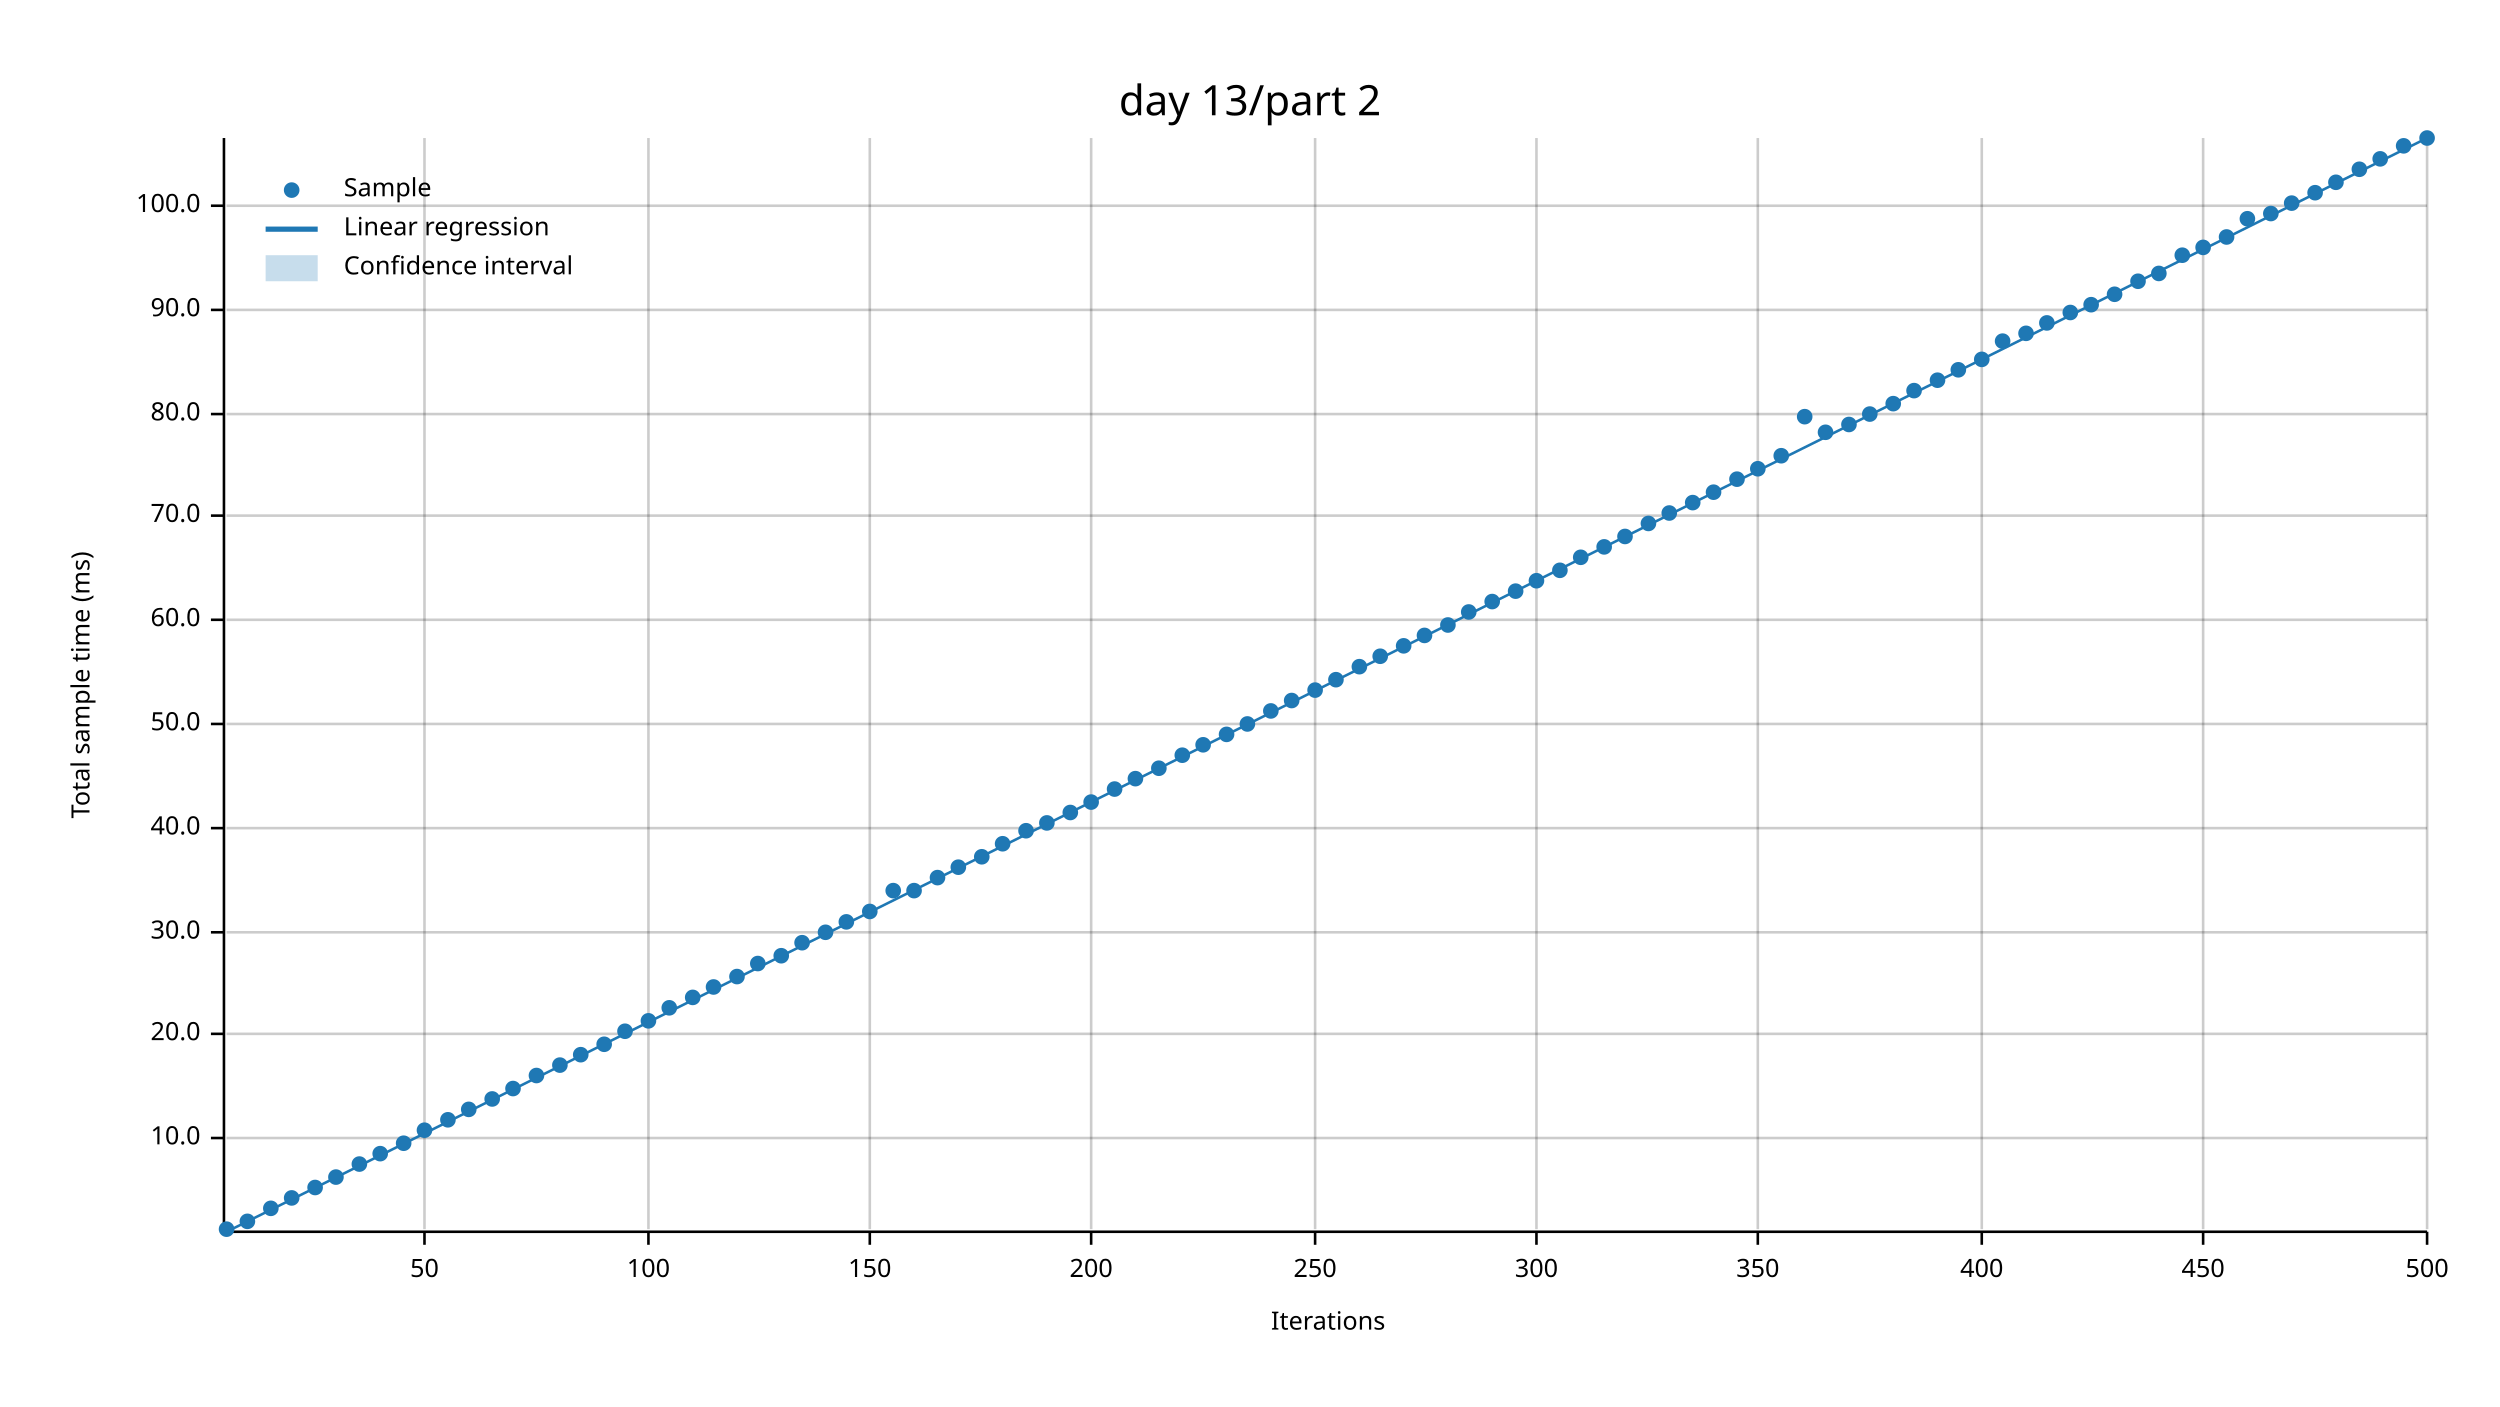
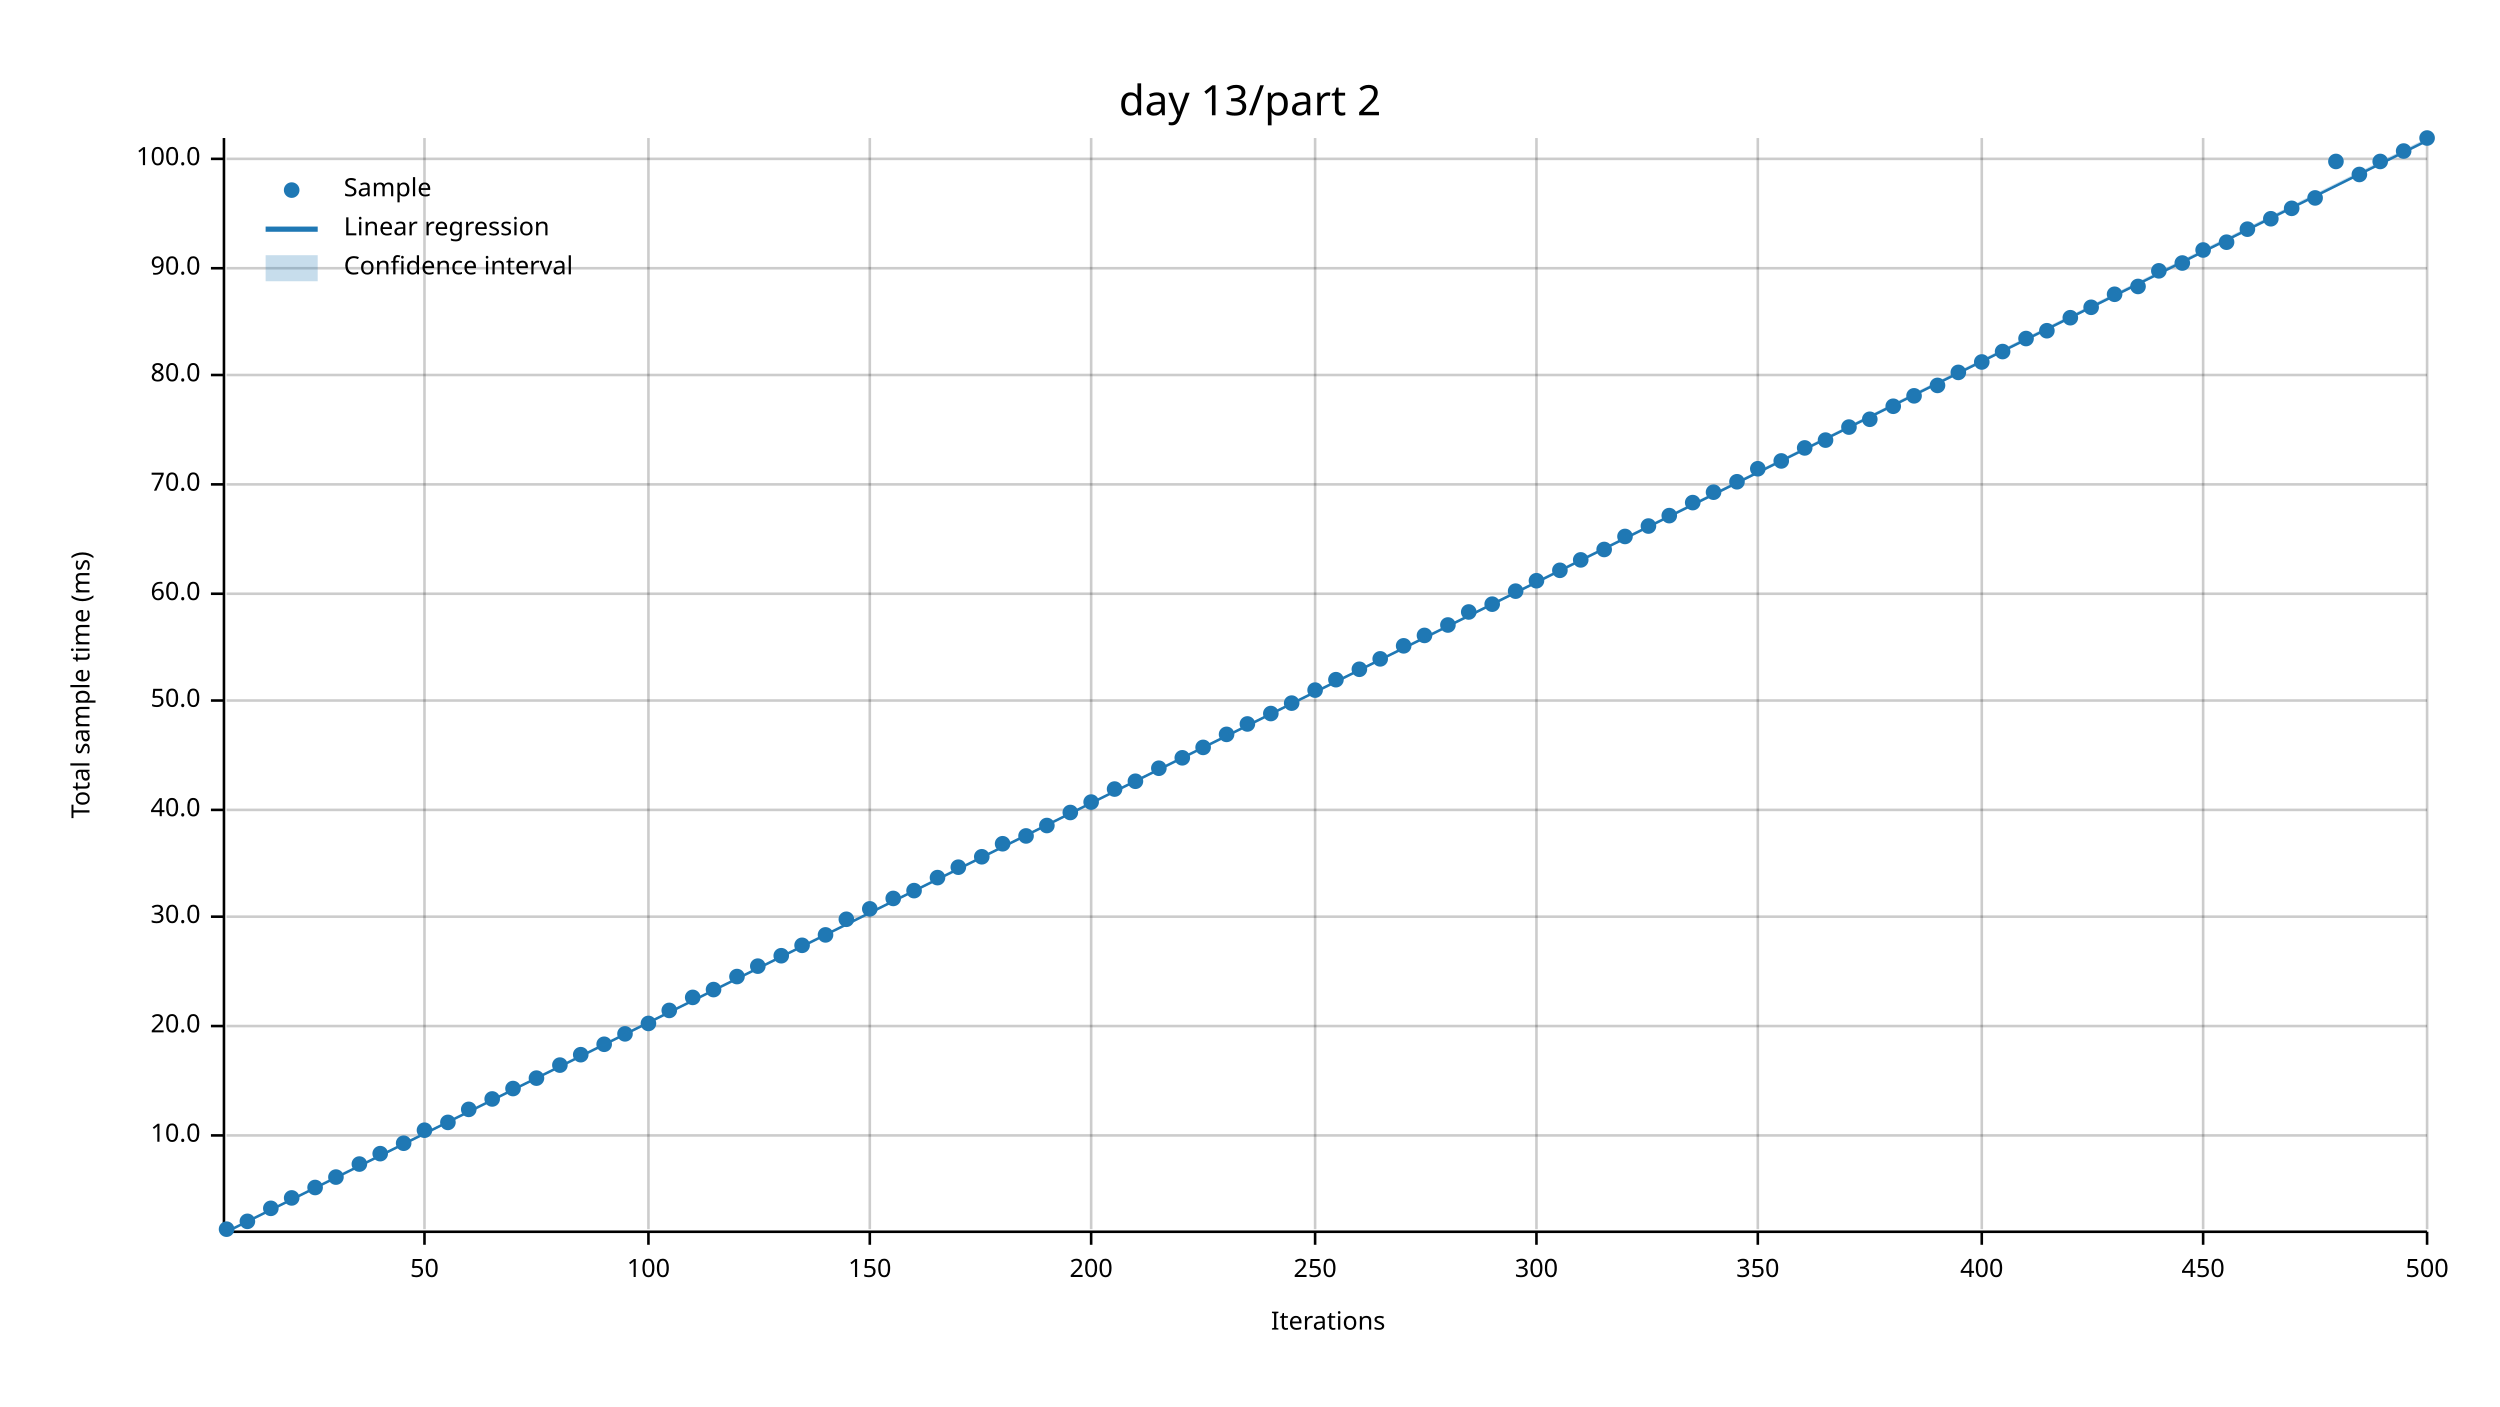
<svg xmlns="http://www.w3.org/2000/svg" width="960" height="540" viewBox="0 0 960 540">
  <text x="480" y="32" dy="0.76em" text-anchor="middle" font-family="sans-serif" font-size="16.129" opacity="1" fill="#000000">
day 13/part 2
</text>
  <text x="27" y="263" dy="0.76em" text-anchor="middle" font-family="sans-serif" font-size="9.677" opacity="1" fill="#000000" transform="rotate(270, 27, 263)">
Total sample time (ms)
</text>
  <text x="510" y="513" dy="-0.5ex" text-anchor="middle" font-family="sans-serif" font-size="9.677" opacity="1" fill="#000000">
Iterations
</text>
  <line opacity="0.2" stroke="#000000" stroke-width="1" x1="163" y1="472" x2="163" y2="53" />
  <line opacity="0.2" stroke="#000000" stroke-width="1" x1="249" y1="472" x2="249" y2="53" />
  <line opacity="0.2" stroke="#000000" stroke-width="1" x1="334" y1="472" x2="334" y2="53" />
  <line opacity="0.2" stroke="#000000" stroke-width="1" x1="419" y1="472" x2="419" y2="53" />
  <line opacity="0.2" stroke="#000000" stroke-width="1" x1="505" y1="472" x2="505" y2="53" />
  <line opacity="0.2" stroke="#000000" stroke-width="1" x1="590" y1="472" x2="590" y2="53" />
  <line opacity="0.2" stroke="#000000" stroke-width="1" x1="675" y1="472" x2="675" y2="53" />
  <line opacity="0.2" stroke="#000000" stroke-width="1" x1="761" y1="472" x2="761" y2="53" />
  <line opacity="0.2" stroke="#000000" stroke-width="1" x1="846" y1="472" x2="846" y2="53" />
  <line opacity="0.2" stroke="#000000" stroke-width="1" x1="932" y1="472" x2="932" y2="53" />
-   <line opacity="0.2" stroke="#000000" stroke-width="1" x1="87" y1="437" x2="932" y2="437" />
-   <line opacity="0.2" stroke="#000000" stroke-width="1" x1="87" y1="397" x2="932" y2="397" />
-   <line opacity="0.2" stroke="#000000" stroke-width="1" x1="87" y1="358" x2="932" y2="358" />
-   <line opacity="0.2" stroke="#000000" stroke-width="1" x1="87" y1="318" x2="932" y2="318" />
-   <line opacity="0.2" stroke="#000000" stroke-width="1" x1="87" y1="278" x2="932" y2="278" />
-   <line opacity="0.2" stroke="#000000" stroke-width="1" x1="87" y1="238" x2="932" y2="238" />
-   <line opacity="0.2" stroke="#000000" stroke-width="1" x1="87" y1="198" x2="932" y2="198" />
-   <line opacity="0.2" stroke="#000000" stroke-width="1" x1="87" y1="159" x2="932" y2="159" />
-   <line opacity="0.2" stroke="#000000" stroke-width="1" x1="87" y1="119" x2="932" y2="119" />
-   <line opacity="0.2" stroke="#000000" stroke-width="1" x1="87" y1="79" x2="932" y2="79" />
+   <line opacity="0.2" stroke="#000000" stroke-width="1" x1="87" y1="436" x2="932" y2="436" />
+   <line opacity="0.2" stroke="#000000" stroke-width="1" x1="87" y1="394" x2="932" y2="394" />
+   <line opacity="0.2" stroke="#000000" stroke-width="1" x1="87" y1="352" x2="932" y2="352" />
+   <line opacity="0.2" stroke="#000000" stroke-width="1" x1="87" y1="311" x2="932" y2="311" />
+   <line opacity="0.2" stroke="#000000" stroke-width="1" x1="87" y1="269" x2="932" y2="269" />
+   <line opacity="0.2" stroke="#000000" stroke-width="1" x1="87" y1="228" x2="932" y2="228" />
+   <line opacity="0.2" stroke="#000000" stroke-width="1" x1="87" y1="186" x2="932" y2="186" />
+   <line opacity="0.2" stroke="#000000" stroke-width="1" x1="87" y1="144" x2="932" y2="144" />
+   <line opacity="0.2" stroke="#000000" stroke-width="1" x1="87" y1="103" x2="932" y2="103" />
+   <line opacity="0.2" stroke="#000000" stroke-width="1" x1="87" y1="61" x2="932" y2="61" />
  <polyline fill="none" opacity="1" stroke="#000000" stroke-width="1" points="86,53 86,472 " />
-   <text x="77" y="437" dy="0.5ex" text-anchor="end" font-family="sans-serif" font-size="9.677" opacity="1" fill="#000000">
+   <text x="77" y="436" dy="0.5ex" text-anchor="end" font-family="sans-serif" font-size="9.677" opacity="1" fill="#000000">
10.0
</text>
-   <polyline fill="none" opacity="1" stroke="#000000" stroke-width="1" points="81,437 86,437 " />
-   <text x="77" y="397" dy="0.5ex" text-anchor="end" font-family="sans-serif" font-size="9.677" opacity="1" fill="#000000">
+   <polyline fill="none" opacity="1" stroke="#000000" stroke-width="1" points="81,436 86,436 " />
+   <text x="77" y="394" dy="0.5ex" text-anchor="end" font-family="sans-serif" font-size="9.677" opacity="1" fill="#000000">
20.0
</text>
-   <polyline fill="none" opacity="1" stroke="#000000" stroke-width="1" points="81,397 86,397 " />
-   <text x="77" y="358" dy="0.5ex" text-anchor="end" font-family="sans-serif" font-size="9.677" opacity="1" fill="#000000">
+   <polyline fill="none" opacity="1" stroke="#000000" stroke-width="1" points="81,394 86,394 " />
+   <text x="77" y="352" dy="0.5ex" text-anchor="end" font-family="sans-serif" font-size="9.677" opacity="1" fill="#000000">
30.0
</text>
-   <polyline fill="none" opacity="1" stroke="#000000" stroke-width="1" points="81,358 86,358 " />
-   <text x="77" y="318" dy="0.5ex" text-anchor="end" font-family="sans-serif" font-size="9.677" opacity="1" fill="#000000">
+   <polyline fill="none" opacity="1" stroke="#000000" stroke-width="1" points="81,352 86,352 " />
+   <text x="77" y="311" dy="0.5ex" text-anchor="end" font-family="sans-serif" font-size="9.677" opacity="1" fill="#000000">
40.0
</text>
-   <polyline fill="none" opacity="1" stroke="#000000" stroke-width="1" points="81,318 86,318 " />
-   <text x="77" y="278" dy="0.5ex" text-anchor="end" font-family="sans-serif" font-size="9.677" opacity="1" fill="#000000">
+   <polyline fill="none" opacity="1" stroke="#000000" stroke-width="1" points="81,311 86,311 " />
+   <text x="77" y="269" dy="0.5ex" text-anchor="end" font-family="sans-serif" font-size="9.677" opacity="1" fill="#000000">
50.0
</text>
-   <polyline fill="none" opacity="1" stroke="#000000" stroke-width="1" points="81,278 86,278 " />
-   <text x="77" y="238" dy="0.5ex" text-anchor="end" font-family="sans-serif" font-size="9.677" opacity="1" fill="#000000">
+   <polyline fill="none" opacity="1" stroke="#000000" stroke-width="1" points="81,269 86,269 " />
+   <text x="77" y="228" dy="0.5ex" text-anchor="end" font-family="sans-serif" font-size="9.677" opacity="1" fill="#000000">
60.0
</text>
-   <polyline fill="none" opacity="1" stroke="#000000" stroke-width="1" points="81,238 86,238 " />
-   <text x="77" y="198" dy="0.5ex" text-anchor="end" font-family="sans-serif" font-size="9.677" opacity="1" fill="#000000">
+   <polyline fill="none" opacity="1" stroke="#000000" stroke-width="1" points="81,228 86,228 " />
+   <text x="77" y="186" dy="0.5ex" text-anchor="end" font-family="sans-serif" font-size="9.677" opacity="1" fill="#000000">
70.0
</text>
-   <polyline fill="none" opacity="1" stroke="#000000" stroke-width="1" points="81,198 86,198 " />
-   <text x="77" y="159" dy="0.5ex" text-anchor="end" font-family="sans-serif" font-size="9.677" opacity="1" fill="#000000">
+   <polyline fill="none" opacity="1" stroke="#000000" stroke-width="1" points="81,186 86,186 " />
+   <text x="77" y="144" dy="0.5ex" text-anchor="end" font-family="sans-serif" font-size="9.677" opacity="1" fill="#000000">
80.0
</text>
-   <polyline fill="none" opacity="1" stroke="#000000" stroke-width="1" points="81,159 86,159 " />
-   <text x="77" y="119" dy="0.5ex" text-anchor="end" font-family="sans-serif" font-size="9.677" opacity="1" fill="#000000">
+   <polyline fill="none" opacity="1" stroke="#000000" stroke-width="1" points="81,144 86,144 " />
+   <text x="77" y="103" dy="0.5ex" text-anchor="end" font-family="sans-serif" font-size="9.677" opacity="1" fill="#000000">
90.0
</text>
-   <polyline fill="none" opacity="1" stroke="#000000" stroke-width="1" points="81,119 86,119 " />
-   <text x="77" y="79" dy="0.5ex" text-anchor="end" font-family="sans-serif" font-size="9.677" opacity="1" fill="#000000">
+   <polyline fill="none" opacity="1" stroke="#000000" stroke-width="1" points="81,103 86,103 " />
+   <text x="77" y="61" dy="0.5ex" text-anchor="end" font-family="sans-serif" font-size="9.677" opacity="1" fill="#000000">
100.0
</text>
-   <polyline fill="none" opacity="1" stroke="#000000" stroke-width="1" points="81,79 86,79 " />
+   <polyline fill="none" opacity="1" stroke="#000000" stroke-width="1" points="81,61 86,61 " />
  <polyline fill="none" opacity="1" stroke="#000000" stroke-width="1" points="87,473 932,473 " />
  <text x="163" y="483" dy="0.76em" text-anchor="middle" font-family="sans-serif" font-size="9.677" opacity="1" fill="#000000">
50
</text>
  <polyline fill="none" opacity="1" stroke="#000000" stroke-width="1" points="163,473 163,478 " />
  <text x="249" y="483" dy="0.76em" text-anchor="middle" font-family="sans-serif" font-size="9.677" opacity="1" fill="#000000">
100
</text>
  <polyline fill="none" opacity="1" stroke="#000000" stroke-width="1" points="249,473 249,478 " />
  <text x="334" y="483" dy="0.76em" text-anchor="middle" font-family="sans-serif" font-size="9.677" opacity="1" fill="#000000">
150
</text>
  <polyline fill="none" opacity="1" stroke="#000000" stroke-width="1" points="334,473 334,478 " />
  <text x="419" y="483" dy="0.76em" text-anchor="middle" font-family="sans-serif" font-size="9.677" opacity="1" fill="#000000">
200
</text>
  <polyline fill="none" opacity="1" stroke="#000000" stroke-width="1" points="419,473 419,478 " />
  <text x="505" y="483" dy="0.76em" text-anchor="middle" font-family="sans-serif" font-size="9.677" opacity="1" fill="#000000">
250
</text>
  <polyline fill="none" opacity="1" stroke="#000000" stroke-width="1" points="505,473 505,478 " />
  <text x="590" y="483" dy="0.76em" text-anchor="middle" font-family="sans-serif" font-size="9.677" opacity="1" fill="#000000">
300
</text>
  <polyline fill="none" opacity="1" stroke="#000000" stroke-width="1" points="590,473 590,478 " />
  <text x="675" y="483" dy="0.76em" text-anchor="middle" font-family="sans-serif" font-size="9.677" opacity="1" fill="#000000">
350
</text>
  <polyline fill="none" opacity="1" stroke="#000000" stroke-width="1" points="675,473 675,478 " />
  <text x="761" y="483" dy="0.76em" text-anchor="middle" font-family="sans-serif" font-size="9.677" opacity="1" fill="#000000">
400
</text>
  <polyline fill="none" opacity="1" stroke="#000000" stroke-width="1" points="761,473 761,478 " />
  <text x="846" y="483" dy="0.76em" text-anchor="middle" font-family="sans-serif" font-size="9.677" opacity="1" fill="#000000">
450
</text>
  <polyline fill="none" opacity="1" stroke="#000000" stroke-width="1" points="846,473 846,478 " />
  <text x="932" y="483" dy="0.76em" text-anchor="middle" font-family="sans-serif" font-size="9.677" opacity="1" fill="#000000">
500
</text>
  <polyline fill="none" opacity="1" stroke="#000000" stroke-width="1" points="932,473 932,478 " />
  <circle cx="87" cy="472" r="3" opacity="1" fill="#1F78B4" stroke="none" stroke-width="1" />
  <circle cx="95" cy="469" r="3" opacity="1" fill="#1F78B4" stroke="none" stroke-width="1" />
  <circle cx="104" cy="464" r="3" opacity="1" fill="#1F78B4" stroke="none" stroke-width="1" />
  <circle cx="112" cy="460" r="3" opacity="1" fill="#1F78B4" stroke="none" stroke-width="1" />
  <circle cx="121" cy="456" r="3" opacity="1" fill="#1F78B4" stroke="none" stroke-width="1" />
  <circle cx="129" cy="452" r="3" opacity="1" fill="#1F78B4" stroke="none" stroke-width="1" />
  <circle cx="138" cy="447" r="3" opacity="1" fill="#1F78B4" stroke="none" stroke-width="1" />
  <circle cx="146" cy="443" r="3" opacity="1" fill="#1F78B4" stroke="none" stroke-width="1" />
  <circle cx="155" cy="439" r="3" opacity="1" fill="#1F78B4" stroke="none" stroke-width="1" />
  <circle cx="163" cy="434" r="3" opacity="1" fill="#1F78B4" stroke="none" stroke-width="1" />
-   <circle cx="172" cy="430" r="3" opacity="1" fill="#1F78B4" stroke="none" stroke-width="1" />
+   <circle cx="172" cy="431" r="3" opacity="1" fill="#1F78B4" stroke="none" stroke-width="1" />
  <circle cx="180" cy="426" r="3" opacity="1" fill="#1F78B4" stroke="none" stroke-width="1" />
  <circle cx="189" cy="422" r="3" opacity="1" fill="#1F78B4" stroke="none" stroke-width="1" />
  <circle cx="197" cy="418" r="3" opacity="1" fill="#1F78B4" stroke="none" stroke-width="1" />
-   <circle cx="206" cy="413" r="3" opacity="1" fill="#1F78B4" stroke="none" stroke-width="1" />
+   <circle cx="206" cy="414" r="3" opacity="1" fill="#1F78B4" stroke="none" stroke-width="1" />
  <circle cx="215" cy="409" r="3" opacity="1" fill="#1F78B4" stroke="none" stroke-width="1" />
  <circle cx="223" cy="405" r="3" opacity="1" fill="#1F78B4" stroke="none" stroke-width="1" />
  <circle cx="232" cy="401" r="3" opacity="1" fill="#1F78B4" stroke="none" stroke-width="1" />
-   <circle cx="240" cy="396" r="3" opacity="1" fill="#1F78B4" stroke="none" stroke-width="1" />
-   <circle cx="249" cy="392" r="3" opacity="1" fill="#1F78B4" stroke="none" stroke-width="1" />
-   <circle cx="257" cy="387" r="3" opacity="1" fill="#1F78B4" stroke="none" stroke-width="1" />
+   <circle cx="240" cy="397" r="3" opacity="1" fill="#1F78B4" stroke="none" stroke-width="1" />
+   <circle cx="249" cy="393" r="3" opacity="1" fill="#1F78B4" stroke="none" stroke-width="1" />
+   <circle cx="257" cy="388" r="3" opacity="1" fill="#1F78B4" stroke="none" stroke-width="1" />
  <circle cx="266" cy="383" r="3" opacity="1" fill="#1F78B4" stroke="none" stroke-width="1" />
-   <circle cx="274" cy="379" r="3" opacity="1" fill="#1F78B4" stroke="none" stroke-width="1" />
+   <circle cx="274" cy="380" r="3" opacity="1" fill="#1F78B4" stroke="none" stroke-width="1" />
  <circle cx="283" cy="375" r="3" opacity="1" fill="#1F78B4" stroke="none" stroke-width="1" />
-   <circle cx="291" cy="370" r="3" opacity="1" fill="#1F78B4" stroke="none" stroke-width="1" />
+   <circle cx="291" cy="371" r="3" opacity="1" fill="#1F78B4" stroke="none" stroke-width="1" />
  <circle cx="300" cy="367" r="3" opacity="1" fill="#1F78B4" stroke="none" stroke-width="1" />
-   <circle cx="308" cy="362" r="3" opacity="1" fill="#1F78B4" stroke="none" stroke-width="1" />
-   <circle cx="317" cy="358" r="3" opacity="1" fill="#1F78B4" stroke="none" stroke-width="1" />
-   <circle cx="325" cy="354" r="3" opacity="1" fill="#1F78B4" stroke="none" stroke-width="1" />
-   <circle cx="334" cy="350" r="3" opacity="1" fill="#1F78B4" stroke="none" stroke-width="1" />
-   <circle cx="343" cy="342" r="3" opacity="1" fill="#1F78B4" stroke="none" stroke-width="1" />
+   <circle cx="308" cy="363" r="3" opacity="1" fill="#1F78B4" stroke="none" stroke-width="1" />
+   <circle cx="317" cy="359" r="3" opacity="1" fill="#1F78B4" stroke="none" stroke-width="1" />
+   <circle cx="325" cy="353" r="3" opacity="1" fill="#1F78B4" stroke="none" stroke-width="1" />
+   <circle cx="334" cy="349" r="3" opacity="1" fill="#1F78B4" stroke="none" stroke-width="1" />
+   <circle cx="343" cy="345" r="3" opacity="1" fill="#1F78B4" stroke="none" stroke-width="1" />
  <circle cx="351" cy="342" r="3" opacity="1" fill="#1F78B4" stroke="none" stroke-width="1" />
  <circle cx="360" cy="337" r="3" opacity="1" fill="#1F78B4" stroke="none" stroke-width="1" />
  <circle cx="368" cy="333" r="3" opacity="1" fill="#1F78B4" stroke="none" stroke-width="1" />
  <circle cx="377" cy="329" r="3" opacity="1" fill="#1F78B4" stroke="none" stroke-width="1" />
  <circle cx="385" cy="324" r="3" opacity="1" fill="#1F78B4" stroke="none" stroke-width="1" />
-   <circle cx="394" cy="319" r="3" opacity="1" fill="#1F78B4" stroke="none" stroke-width="1" />
-   <circle cx="402" cy="316" r="3" opacity="1" fill="#1F78B4" stroke="none" stroke-width="1" />
+   <circle cx="394" cy="321" r="3" opacity="1" fill="#1F78B4" stroke="none" stroke-width="1" />
+   <circle cx="402" cy="317" r="3" opacity="1" fill="#1F78B4" stroke="none" stroke-width="1" />
  <circle cx="411" cy="312" r="3" opacity="1" fill="#1F78B4" stroke="none" stroke-width="1" />
  <circle cx="419" cy="308" r="3" opacity="1" fill="#1F78B4" stroke="none" stroke-width="1" />
  <circle cx="428" cy="303" r="3" opacity="1" fill="#1F78B4" stroke="none" stroke-width="1" />
-   <circle cx="436" cy="299" r="3" opacity="1" fill="#1F78B4" stroke="none" stroke-width="1" />
+   <circle cx="436" cy="300" r="3" opacity="1" fill="#1F78B4" stroke="none" stroke-width="1" />
  <circle cx="445" cy="295" r="3" opacity="1" fill="#1F78B4" stroke="none" stroke-width="1" />
-   <circle cx="454" cy="290" r="3" opacity="1" fill="#1F78B4" stroke="none" stroke-width="1" />
-   <circle cx="462" cy="286" r="3" opacity="1" fill="#1F78B4" stroke="none" stroke-width="1" />
+   <circle cx="454" cy="291" r="3" opacity="1" fill="#1F78B4" stroke="none" stroke-width="1" />
+   <circle cx="462" cy="287" r="3" opacity="1" fill="#1F78B4" stroke="none" stroke-width="1" />
  <circle cx="471" cy="282" r="3" opacity="1" fill="#1F78B4" stroke="none" stroke-width="1" />
  <circle cx="479" cy="278" r="3" opacity="1" fill="#1F78B4" stroke="none" stroke-width="1" />
-   <circle cx="488" cy="273" r="3" opacity="1" fill="#1F78B4" stroke="none" stroke-width="1" />
-   <circle cx="496" cy="269" r="3" opacity="1" fill="#1F78B4" stroke="none" stroke-width="1" />
+   <circle cx="488" cy="274" r="3" opacity="1" fill="#1F78B4" stroke="none" stroke-width="1" />
+   <circle cx="496" cy="270" r="3" opacity="1" fill="#1F78B4" stroke="none" stroke-width="1" />
  <circle cx="505" cy="265" r="3" opacity="1" fill="#1F78B4" stroke="none" stroke-width="1" />
  <circle cx="513" cy="261" r="3" opacity="1" fill="#1F78B4" stroke="none" stroke-width="1" />
-   <circle cx="522" cy="256" r="3" opacity="1" fill="#1F78B4" stroke="none" stroke-width="1" />
-   <circle cx="530" cy="252" r="3" opacity="1" fill="#1F78B4" stroke="none" stroke-width="1" />
+   <circle cx="522" cy="257" r="3" opacity="1" fill="#1F78B4" stroke="none" stroke-width="1" />
+   <circle cx="530" cy="253" r="3" opacity="1" fill="#1F78B4" stroke="none" stroke-width="1" />
  <circle cx="539" cy="248" r="3" opacity="1" fill="#1F78B4" stroke="none" stroke-width="1" />
  <circle cx="547" cy="244" r="3" opacity="1" fill="#1F78B4" stroke="none" stroke-width="1" />
  <circle cx="556" cy="240" r="3" opacity="1" fill="#1F78B4" stroke="none" stroke-width="1" />
  <circle cx="564" cy="235" r="3" opacity="1" fill="#1F78B4" stroke="none" stroke-width="1" />
-   <circle cx="573" cy="231" r="3" opacity="1" fill="#1F78B4" stroke="none" stroke-width="1" />
+   <circle cx="573" cy="232" r="3" opacity="1" fill="#1F78B4" stroke="none" stroke-width="1" />
  <circle cx="582" cy="227" r="3" opacity="1" fill="#1F78B4" stroke="none" stroke-width="1" />
  <circle cx="590" cy="223" r="3" opacity="1" fill="#1F78B4" stroke="none" stroke-width="1" />
  <circle cx="599" cy="219" r="3" opacity="1" fill="#1F78B4" stroke="none" stroke-width="1" />
-   <circle cx="607" cy="214" r="3" opacity="1" fill="#1F78B4" stroke="none" stroke-width="1" />
-   <circle cx="616" cy="210" r="3" opacity="1" fill="#1F78B4" stroke="none" stroke-width="1" />
+   <circle cx="607" cy="215" r="3" opacity="1" fill="#1F78B4" stroke="none" stroke-width="1" />
+   <circle cx="616" cy="211" r="3" opacity="1" fill="#1F78B4" stroke="none" stroke-width="1" />
  <circle cx="624" cy="206" r="3" opacity="1" fill="#1F78B4" stroke="none" stroke-width="1" />
-   <circle cx="633" cy="201" r="3" opacity="1" fill="#1F78B4" stroke="none" stroke-width="1" />
-   <circle cx="641" cy="197" r="3" opacity="1" fill="#1F78B4" stroke="none" stroke-width="1" />
+   <circle cx="633" cy="202" r="3" opacity="1" fill="#1F78B4" stroke="none" stroke-width="1" />
+   <circle cx="641" cy="198" r="3" opacity="1" fill="#1F78B4" stroke="none" stroke-width="1" />
  <circle cx="650" cy="193" r="3" opacity="1" fill="#1F78B4" stroke="none" stroke-width="1" />
  <circle cx="658" cy="189" r="3" opacity="1" fill="#1F78B4" stroke="none" stroke-width="1" />
-   <circle cx="667" cy="184" r="3" opacity="1" fill="#1F78B4" stroke="none" stroke-width="1" />
+   <circle cx="667" cy="185" r="3" opacity="1" fill="#1F78B4" stroke="none" stroke-width="1" />
  <circle cx="675" cy="180" r="3" opacity="1" fill="#1F78B4" stroke="none" stroke-width="1" />
-   <circle cx="684" cy="175" r="3" opacity="1" fill="#1F78B4" stroke="none" stroke-width="1" />
-   <circle cx="693" cy="160" r="3" opacity="1" fill="#1F78B4" stroke="none" stroke-width="1" />
-   <circle cx="701" cy="166" r="3" opacity="1" fill="#1F78B4" stroke="none" stroke-width="1" />
-   <circle cx="710" cy="163" r="3" opacity="1" fill="#1F78B4" stroke="none" stroke-width="1" />
-   <circle cx="718" cy="159" r="3" opacity="1" fill="#1F78B4" stroke="none" stroke-width="1" />
-   <circle cx="727" cy="155" r="3" opacity="1" fill="#1F78B4" stroke="none" stroke-width="1" />
-   <circle cx="735" cy="150" r="3" opacity="1" fill="#1F78B4" stroke="none" stroke-width="1" />
-   <circle cx="744" cy="146" r="3" opacity="1" fill="#1F78B4" stroke="none" stroke-width="1" />
-   <circle cx="752" cy="142" r="3" opacity="1" fill="#1F78B4" stroke="none" stroke-width="1" />
-   <circle cx="761" cy="138" r="3" opacity="1" fill="#1F78B4" stroke="none" stroke-width="1" />
-   <circle cx="769" cy="131" r="3" opacity="1" fill="#1F78B4" stroke="none" stroke-width="1" />
-   <circle cx="778" cy="128" r="3" opacity="1" fill="#1F78B4" stroke="none" stroke-width="1" />
-   <circle cx="786" cy="124" r="3" opacity="1" fill="#1F78B4" stroke="none" stroke-width="1" />
-   <circle cx="795" cy="120" r="3" opacity="1" fill="#1F78B4" stroke="none" stroke-width="1" />
-   <circle cx="803" cy="117" r="3" opacity="1" fill="#1F78B4" stroke="none" stroke-width="1" />
+   <circle cx="684" cy="177" r="3" opacity="1" fill="#1F78B4" stroke="none" stroke-width="1" />
+   <circle cx="693" cy="172" r="3" opacity="1" fill="#1F78B4" stroke="none" stroke-width="1" />
+   <circle cx="701" cy="169" r="3" opacity="1" fill="#1F78B4" stroke="none" stroke-width="1" />
+   <circle cx="710" cy="164" r="3" opacity="1" fill="#1F78B4" stroke="none" stroke-width="1" />
+   <circle cx="718" cy="161" r="3" opacity="1" fill="#1F78B4" stroke="none" stroke-width="1" />
+   <circle cx="727" cy="156" r="3" opacity="1" fill="#1F78B4" stroke="none" stroke-width="1" />
+   <circle cx="735" cy="152" r="3" opacity="1" fill="#1F78B4" stroke="none" stroke-width="1" />
+   <circle cx="744" cy="148" r="3" opacity="1" fill="#1F78B4" stroke="none" stroke-width="1" />
+   <circle cx="752" cy="143" r="3" opacity="1" fill="#1F78B4" stroke="none" stroke-width="1" />
+   <circle cx="761" cy="139" r="3" opacity="1" fill="#1F78B4" stroke="none" stroke-width="1" />
+   <circle cx="769" cy="135" r="3" opacity="1" fill="#1F78B4" stroke="none" stroke-width="1" />
+   <circle cx="778" cy="130" r="3" opacity="1" fill="#1F78B4" stroke="none" stroke-width="1" />
+   <circle cx="786" cy="127" r="3" opacity="1" fill="#1F78B4" stroke="none" stroke-width="1" />
+   <circle cx="795" cy="122" r="3" opacity="1" fill="#1F78B4" stroke="none" stroke-width="1" />
+   <circle cx="803" cy="118" r="3" opacity="1" fill="#1F78B4" stroke="none" stroke-width="1" />
  <circle cx="812" cy="113" r="3" opacity="1" fill="#1F78B4" stroke="none" stroke-width="1" />
-   <circle cx="821" cy="108" r="3" opacity="1" fill="#1F78B4" stroke="none" stroke-width="1" />
-   <circle cx="829" cy="105" r="3" opacity="1" fill="#1F78B4" stroke="none" stroke-width="1" />
-   <circle cx="838" cy="98" r="3" opacity="1" fill="#1F78B4" stroke="none" stroke-width="1" />
-   <circle cx="846" cy="95" r="3" opacity="1" fill="#1F78B4" stroke="none" stroke-width="1" />
-   <circle cx="855" cy="91" r="3" opacity="1" fill="#1F78B4" stroke="none" stroke-width="1" />
-   <circle cx="863" cy="84" r="3" opacity="1" fill="#1F78B4" stroke="none" stroke-width="1" />
-   <circle cx="872" cy="82" r="3" opacity="1" fill="#1F78B4" stroke="none" stroke-width="1" />
-   <circle cx="880" cy="78" r="3" opacity="1" fill="#1F78B4" stroke="none" stroke-width="1" />
-   <circle cx="889" cy="74" r="3" opacity="1" fill="#1F78B4" stroke="none" stroke-width="1" />
-   <circle cx="897" cy="70" r="3" opacity="1" fill="#1F78B4" stroke="none" stroke-width="1" />
-   <circle cx="906" cy="65" r="3" opacity="1" fill="#1F78B4" stroke="none" stroke-width="1" />
-   <circle cx="914" cy="61" r="3" opacity="1" fill="#1F78B4" stroke="none" stroke-width="1" />
-   <circle cx="923" cy="56" r="3" opacity="1" fill="#1F78B4" stroke="none" stroke-width="1" />
+   <circle cx="821" cy="110" r="3" opacity="1" fill="#1F78B4" stroke="none" stroke-width="1" />
+   <circle cx="829" cy="104" r="3" opacity="1" fill="#1F78B4" stroke="none" stroke-width="1" />
+   <circle cx="838" cy="101" r="3" opacity="1" fill="#1F78B4" stroke="none" stroke-width="1" />
+   <circle cx="846" cy="96" r="3" opacity="1" fill="#1F78B4" stroke="none" stroke-width="1" />
+   <circle cx="855" cy="93" r="3" opacity="1" fill="#1F78B4" stroke="none" stroke-width="1" />
+   <circle cx="863" cy="88" r="3" opacity="1" fill="#1F78B4" stroke="none" stroke-width="1" />
+   <circle cx="872" cy="84" r="3" opacity="1" fill="#1F78B4" stroke="none" stroke-width="1" />
+   <circle cx="880" cy="80" r="3" opacity="1" fill="#1F78B4" stroke="none" stroke-width="1" />
+   <circle cx="889" cy="76" r="3" opacity="1" fill="#1F78B4" stroke="none" stroke-width="1" />
+   <circle cx="897" cy="62" r="3" opacity="1" fill="#1F78B4" stroke="none" stroke-width="1" />
+   <circle cx="906" cy="67" r="3" opacity="1" fill="#1F78B4" stroke="none" stroke-width="1" />
+   <circle cx="914" cy="62" r="3" opacity="1" fill="#1F78B4" stroke="none" stroke-width="1" />
+   <circle cx="923" cy="58" r="3" opacity="1" fill="#1F78B4" stroke="none" stroke-width="1" />
  <circle cx="932" cy="53" r="3" opacity="1" fill="#1F78B4" stroke="none" stroke-width="1" />
-   <polyline fill="none" opacity="1" stroke="#1F78B4" stroke-width="1" points="87,473 932,53 " />
-   <polygon opacity="0.25" fill="#1F78B4" points="87,473 932,53 932,53 " />
+   <polyline fill="none" opacity="1" stroke="#1F78B4" stroke-width="1" points="87,473 932,54 " />
+   <polygon opacity="0.25" fill="#1F78B4" points="87,473 932,54 932,53 " />
  <text x="132" y="68" dy="0.76em" text-anchor="start" font-family="sans-serif" font-size="9.677" opacity="1" fill="#000000">
Sample
</text>
  <text x="132" y="83" dy="0.76em" text-anchor="start" font-family="sans-serif" font-size="9.677" opacity="1" fill="#000000">
Linear regression
</text>
  <text x="132" y="98" dy="0.76em" text-anchor="start" font-family="sans-serif" font-size="9.677" opacity="1" fill="#000000">
Confidence interval
</text>
  <circle cx="112" cy="73" r="3" opacity="1" fill="#1F78B4" stroke="none" stroke-width="1" />
  <polyline fill="none" opacity="1" stroke="#1F78B4" stroke-width="2" points="102,88 122,88 " />
  <rect x="102" y="98" width="20" height="10" opacity="0.25" fill="#1F78B4" stroke="none" />
</svg>
